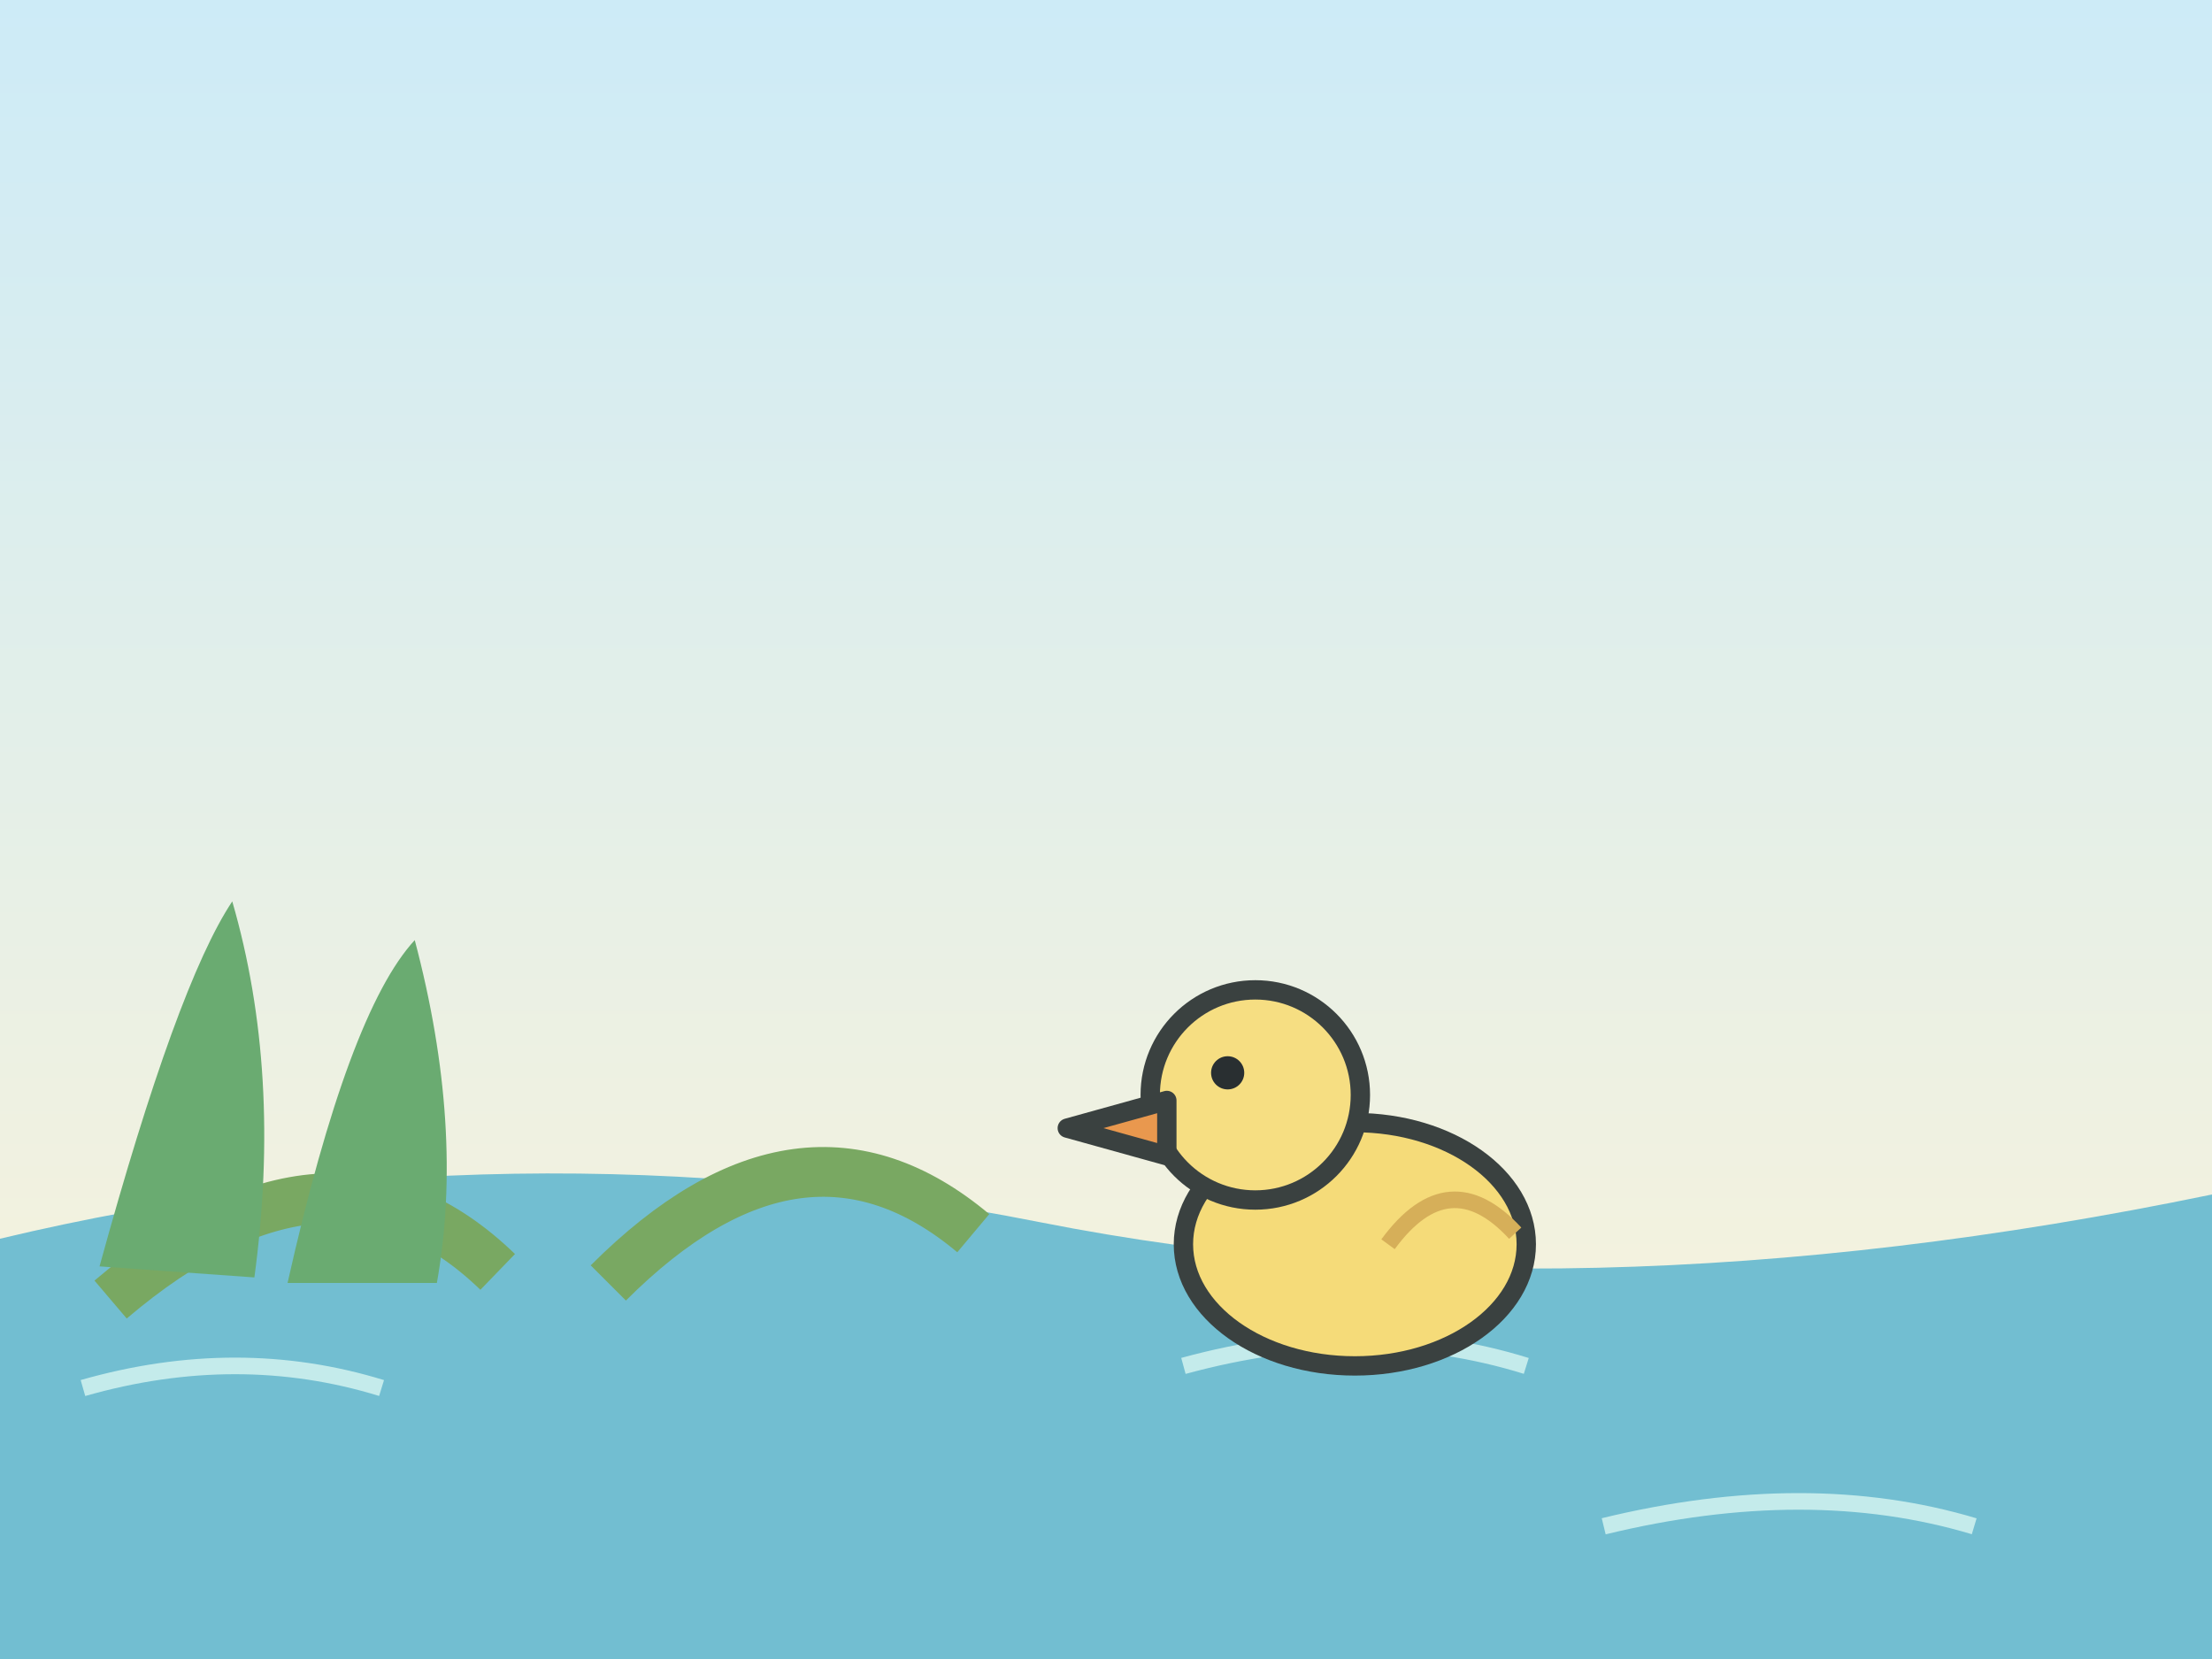
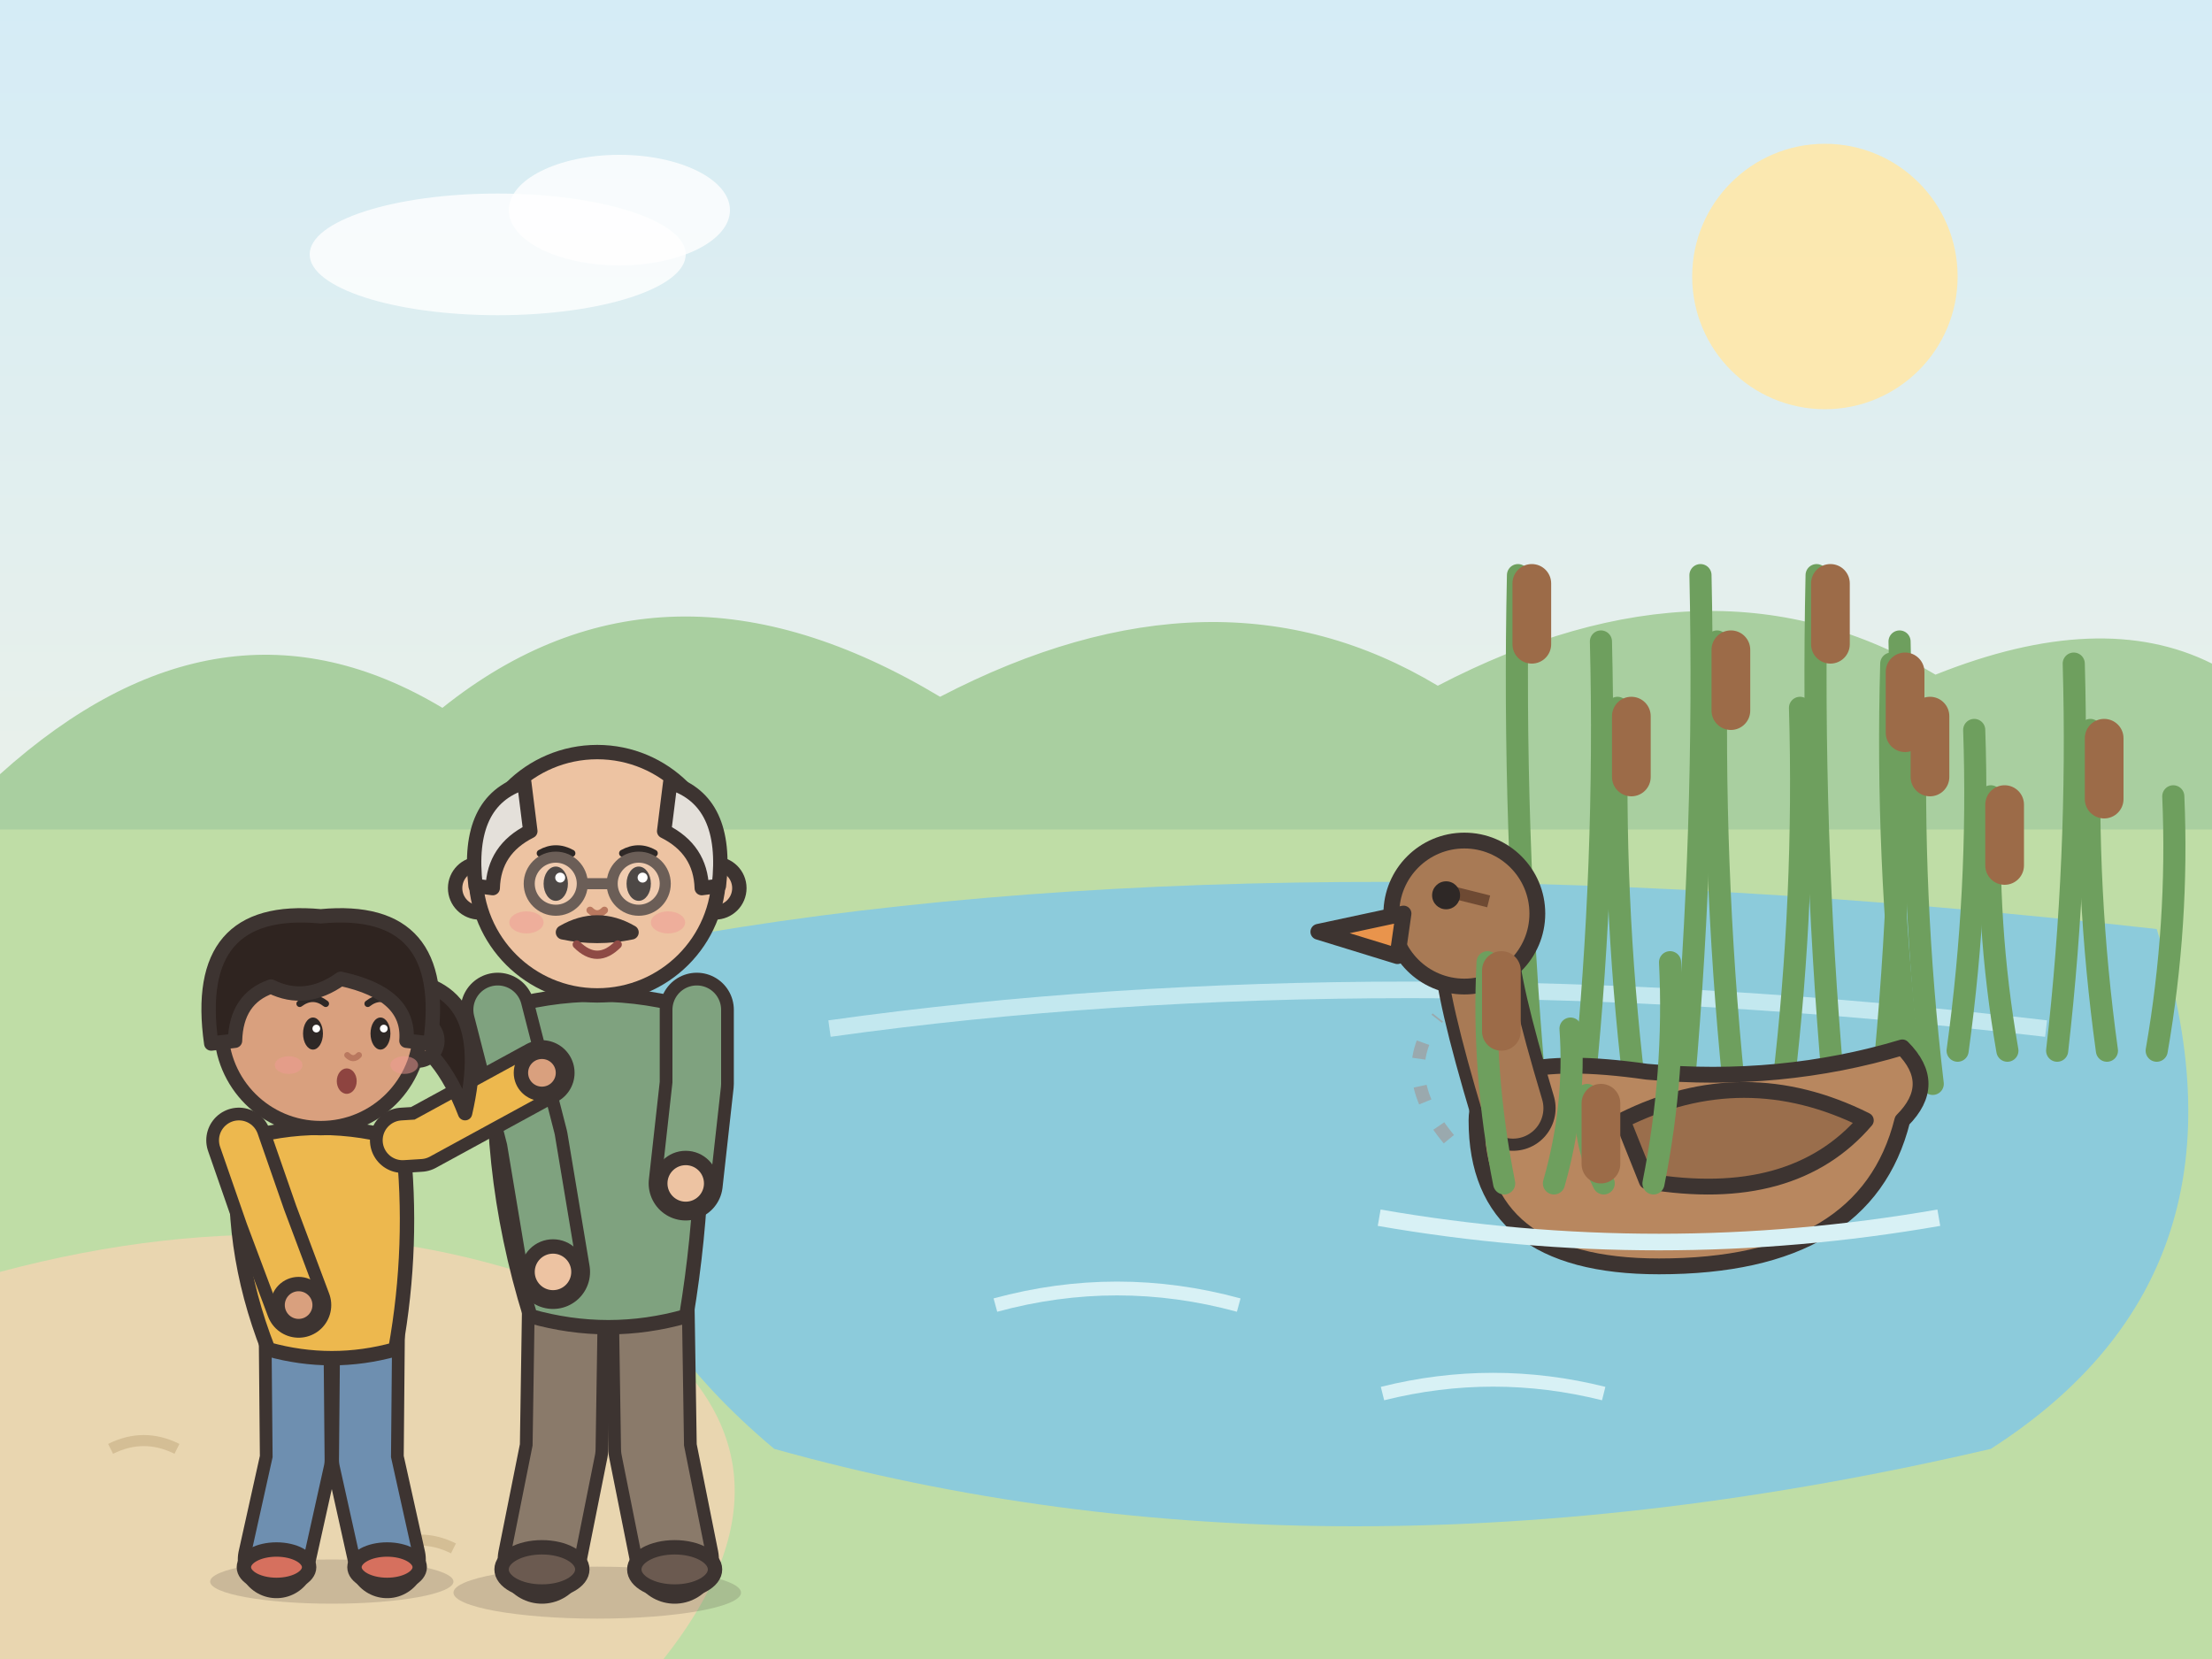
<svg xmlns="http://www.w3.org/2000/svg" viewBox="0 0 400 300" role="img" aria-labelledby="t d">
  <defs>
-     <linearGradient id="bg" x2="0" y2="1">
-       <stop stop-color="#CDEBF7" />
-       <stop offset="1" stop-color="#FFF4D7" />
-     </linearGradient>
-     <linearGradient id="cloth" x2="1" y2="1">
-       <stop stop-color="#F39B79" />
-       <stop offset="1" stop-color="#C95D55" />
-     </linearGradient>
+     <radialGradient id="glow">
+       <stop offset="0" stop-color="#FFF6C8" stop-opacity=".95" />
+       <stop offset="1" stop-color="#FFF6C8" stop-opacity="0" />
+     </radialGradient>
  </defs>
-   <rect width="400" height="300" fill="url(#bg)" />
-   <path d="M0 237 Q95 212 196 235 T400 228 V300 H0Z" fill="#A9CF91" />
-   <path d="M0 264 Q130 245 260 264 T400 250 V300 H0Z" fill="#78B47A" opacity=".55" />
-   <path d="M0 224 Q92 202 188 221 T400 216 V300 H0Z" fill="#72BED1" />
-   <g fill="none" stroke="#C4EBEB" stroke-width="3">
-     <path d="M15 251 q28 -8 54 0 M214 247 q33 -9 62 0 M290 276 q37 -9 67 0" />
+   <linearGradient id="sky" x1="0" y1="0" x2="0" y2="1">
+     <stop stop-color="#D5ECF6" />
+     <stop offset="1" stop-color="#FFF5DD" />
+   </linearGradient>
+   <rect width="400" height="300" fill="url(#sky)" />
+   <circle cx="330" cy="50" r="24" fill="#FFE8A8" opacity=".9" />
+   <ellipse cx="90" cy="46" rx="34" ry="11" fill="#FFF" opacity=".8" />
+   <ellipse cx="112" cy="38" rx="20" ry="10" fill="#FFF" opacity=".8" />
+   <path d="M0 140 Q40 104 80 128 Q120 96 170 126 Q220 100 260 124 Q310 98 350 122 Q380 110 400 120 V160 H0Z" fill="#A9CFA0" />
+   <path d="M0 150 H400 V300 H0Z" fill="#BFDDA6" />
+   <path d="M120 170 Q230 150 390 168 Q410 230 360 262 Q240 290 140 262 Q90 220 120 170Z" fill="#8CCBDB" />
+   <path d="M150 186 Q250 172 370 186" fill="none" stroke="#C9EBF2" stroke-width="3" opacity=".9" />
+   <path d="M180 236 q22 -6 44 0 M290 220 q22 -6 44 0 M250 252 q20 -5 40 0" stroke="#D8F1F5" stroke-width="2.5" fill="none" />
+   <path d="M0 230 Q60 214 110 236 Q150 262 120 300 H0Z" fill="#E9D6B0" />
+   <path d="M20 262 q6 -3 12 0 M58 248 q6 -3 12 0 M70 280 q6 -3 12 0" stroke="#D4BE95" stroke-width="2" fill="none" />
+   <path d="M277.5 196 Q273.5 150.0 274.5 104" fill="none" stroke="#6E9F5E" stroke-width="4" stroke-linecap="round" />
+   <rect x="273.5" y="102" width="7" height="18" rx="3.5" fill="#9C6B48" />
+   <path d="M286.5 196 Q290.5 156.0 289.5 116" fill="none" stroke="#6E9F5E" stroke-width="4" stroke-linecap="round" />
+   <path d="M295.5 196 Q291.5 162.0 292.5 128" fill="none" stroke="#6E9F5E" stroke-width="4" stroke-linecap="round" />
+   <rect x="291.5" y="126" width="7" height="18" rx="3.5" fill="#9C6B48" />
+   <path d="M304.5 196 Q308.5 150.0 307.5 104" fill="none" stroke="#6E9F5E" stroke-width="4" stroke-linecap="round" />
+   <path d="M313.5 196 Q309.5 156.0 310.5 116" fill="none" stroke="#6E9F5E" stroke-width="4" stroke-linecap="round" />
+   <rect x="309.5" y="114" width="7" height="18" rx="3.5" fill="#9C6B48" />
+   <path d="M322.5 196 Q326.5 162.0 325.5 128" fill="none" stroke="#6E9F5E" stroke-width="4" stroke-linecap="round" />
+   <path d="M331.5 196 Q327.5 150.0 328.5 104" fill="none" stroke="#6E9F5E" stroke-width="4" stroke-linecap="round" />
+   <rect x="327.5" y="102" width="7" height="18" rx="3.5" fill="#9C6B48" />
+   <path d="M340.5 196 Q344.5 156.0 343.5 116" fill="none" stroke="#6E9F5E" stroke-width="4" stroke-linecap="round" />
+   <path d="M349.5 196 Q345.5 162.0 346.5 128" fill="none" stroke="#6E9F5E" stroke-width="4" stroke-linecap="round" />
+   <rect x="345.5" y="126" width="7" height="18" rx="3.5" fill="#9C6B48" />
+   <path d="M345.0 190 Q341.0 155.0 342.0 120" fill="none" stroke="#6E9F5E" stroke-width="4" stroke-linecap="round" />
+   <rect x="341.0" y="118" width="7" height="18" rx="3.5" fill="#9C6B48" />
+   <path d="M354.0 190 Q358.0 161.0 357.0 132" fill="none" stroke="#6E9F5E" stroke-width="4" stroke-linecap="round" />
+   <path d="M363.0 190 Q359.0 167.0 360.0 144" fill="none" stroke="#6E9F5E" stroke-width="4" stroke-linecap="round" />
+   <rect x="359.0" y="142" width="7" height="18" rx="3.5" fill="#9C6B48" />
+   <path d="M372.0 190 Q376.0 155.0 375.0 120" fill="none" stroke="#6E9F5E" stroke-width="4" stroke-linecap="round" />
+   <path d="M381.0 190 Q377.0 161.0 378.0 132" fill="none" stroke="#6E9F5E" stroke-width="4" stroke-linecap="round" />
+   <rect x="377.0" y="130" width="7" height="18" rx="3.5" fill="#9C6B48" />
+   <path d="M390.0 190 Q394.0 167.0 393.0 144" fill="none" stroke="#6E9F5E" stroke-width="4" stroke-linecap="round" />
+   <g>
+     <g transform="translate(300 196) scale(1.1 1.1)">
+       <path d="M-30 6 Q-30 30 0 30 Q34 30 40 6 Q46 0 40 -6 Q20 0 -2 -2 Q-30 -6 -30 6Z" fill="#B8875F" stroke="#3D3431" stroke-width="2.6" stroke-linejoin="round" stroke-linecap="round" />
+       <path d="M-6 6 Q14 -4 34 6 Q22 20 -2 16Z" fill="#9A6E4C" stroke="#3D3431" stroke-width="2.6" stroke-linejoin="round" stroke-linecap="round" />
+       <path d="M-24 4 Q-30 -16 -30 -22" fill="none" stroke="#3D3431" stroke-width="14" stroke-linecap="round" />
+       <path d="M-24 4 Q-30 -16 -30 -22" fill="none" stroke="#A87A55" stroke-width="10" stroke-linecap="round" />
+       <circle cx="-32" cy="-28" r="12" fill="#A87A55" stroke="#3D3431" stroke-width="2.6" stroke-linejoin="round" stroke-linecap="round" />
+       <path d="M-36 -32 L-28 -30" stroke="#6E4A33" stroke-width="2" />
+       <circle cx="-35" cy="-31" r="2.3" fill="#2E2826" />
+       <path d="M-42 -28 L-56 -25 L-43 -21Z" fill="#E9944C" stroke="#3D3431" stroke-width="2.6" stroke-linejoin="round" stroke-linecap="round" />
+     </g>
+     <path d="M249.4 220.2 Q300 229.0 350.6 220.2" fill="none" stroke="#D8F1F5" stroke-width="3" />
  </g>
-   <path d="M20 235 Q60 201 90 230 M110 232 Q145 197 176 223" fill="none" stroke="#79A862" stroke-width="9" />
-   <g transform="translate(245 206) scale(1)">
-     <ellipse cx="0" cy="19" rx="31" ry="22" fill="#F5DB79" stroke="#3A4140" stroke-width="3.5" stroke-linecap="round" stroke-linejoin="round" />
-     <circle cx="-18" cy="-8" r="19" fill="#F6DE82" stroke="#3A4140" stroke-width="3.5" stroke-linecap="round" stroke-linejoin="round" />
-     <path d="M-34 -7 L-52 -2 L-34 3Z" fill="#E9984E" stroke="#3A4140" stroke-width="3.5" stroke-linecap="round" stroke-linejoin="round" />
-     <circle cx="-23" cy="-12" r="3" fill="#292F31" />
-     <path d="M6 19 Q17 4 29 17" fill="none" stroke="#D6AF59" stroke-width="3" />
-   </g>
-   <g fill="#6AAB71">
-     <path d="M18 229 q14 -51 24 -66 q9 31 4 68" />
-     <path d="M52 232 q11 -49 23 -62 q9 34 4 62" />
-   </g>
+   <path d="M272.0 214 Q268.0 194.0 269.0 174" fill="none" stroke="#6E9F5E" stroke-width="4" stroke-linecap="round" />
+   <rect x="268.0" y="172" width="7" height="18" rx="3.5" fill="#9C6B48" />
+   <path d="M281.0 214 Q285.0 200.0 284.0 186" fill="none" stroke="#6E9F5E" stroke-width="4" stroke-linecap="round" />
+   <path d="M290.0 214 Q286.0 206.0 287.0 198" fill="none" stroke="#6E9F5E" stroke-width="4" stroke-linecap="round" />
+   <rect x="286.0" y="196" width="7" height="18" rx="3.5" fill="#9C6B48" />
+   <path d="M299.0 214 Q303.0 194.0 302.0 174" fill="none" stroke="#6E9F5E" stroke-width="4" stroke-linecap="round" />
+   <path d="M262 206 q-10 -12 -2 -22" fill="none" stroke="#9AA9AE" stroke-width="2.4" stroke-dasharray="3 5" />
+   <ellipse cx="60.0" cy="286.0" rx="22.0" ry="4.0" fill="#3D3431" opacity="0.18" />
+   <ellipse cx="108.0" cy="288.0" rx="26.0" ry="4.7" fill="#3D3431" opacity="0.18" />
+   <path d="M102.4 236.0 L102.0 262.0 L98.0 282.0" fill="none" stroke="#3D3431" stroke-width="16.0" stroke-linecap="round" stroke-linejoin="round" />
+   <path d="M102.4 236.0 L102.0 262.0 L98.0 282.0" fill="none" stroke="#8A7A6A" stroke-width="11.4" stroke-linecap="round" stroke-linejoin="round" />
+   <ellipse cx="98.0" cy="283.8" rx="7.3" ry="4.0" fill="#6B5A50" stroke="#3D3431" stroke-width="2.6" stroke-linejoin="round" stroke-linecap="round" />
+   <path d="M117.6 236.0 L118.0 262.0 L122.0 282.0" fill="none" stroke="#3D3431" stroke-width="16.0" stroke-linecap="round" stroke-linejoin="round" />
+   <path d="M117.6 236.0 L118.0 262.0 L122.0 282.0" fill="none" stroke="#8A7A6A" stroke-width="11.4" stroke-linecap="round" stroke-linejoin="round" />
+   <ellipse cx="122.0" cy="283.8" rx="7.3" ry="4.0" fill="#6B5A50" stroke="#3D3431" stroke-width="2.6" stroke-linejoin="round" stroke-linecap="round" />
+   <path d="M90.0 182.6 Q108.0 177.1 126.0 182.6 Q128.7 210.3 124.1 238.0 Q110.0 242.0 95.9 238.0 Q87.3 210.3 90.0 182.6Z" fill="#7FA27F" stroke="#3D3431" stroke-width="2.6" stroke-linejoin="round" stroke-linecap="round" />
+   <path d="M90.0 182.6 L96.0 206.0 L100.0 230.0" fill="none" stroke="#3D3431" stroke-width="13.4" stroke-linecap="round" stroke-linejoin="round" />
+   <path d="M90.0 182.6 L96.0 206.0 L100.0 230.0" fill="none" stroke="#7FA27F" stroke-width="8.8" stroke-linecap="round" stroke-linejoin="round" />
+   <circle cx="100.0" cy="230.0" r="4.6" fill="#EDC3A2" stroke="#3D3431" stroke-width="2.6" stroke-linejoin="round" stroke-linecap="round" />
+   <path d="M126.0 182.6 L126.0 196.0 L124.0 214.0" fill="none" stroke="#3D3431" stroke-width="13.4" stroke-linecap="round" stroke-linejoin="round" />
+   <path d="M126.0 182.6 L126.0 196.0 L124.0 214.0" fill="none" stroke="#7FA27F" stroke-width="8.8" stroke-linecap="round" stroke-linejoin="round" />
+   <circle cx="124.0" cy="214.0" r="4.6" fill="#EDC3A2" stroke="#3D3431" stroke-width="2.6" stroke-linejoin="round" stroke-linecap="round" />
+   <circle cx="86.7" cy="160.6" r="4.4" fill="#EDC3A2" stroke="#3D3431" stroke-width="2.6" stroke-linejoin="round" stroke-linecap="round" />
+   <circle cx="129.3" cy="160.6" r="4.4" fill="#EDC3A2" stroke="#3D3431" stroke-width="2.6" stroke-linejoin="round" stroke-linecap="round" />
+   <circle cx="108.0" cy="158.0" r="22.0" fill="#EDC3A2" stroke="#3D3431" stroke-width="2.6" stroke-linejoin="round" stroke-linecap="round" />
+   <ellipse cx="100.5" cy="159.8" rx="2.2" ry="3.1" fill="#2E2826" />
+   <circle cx="101.3" cy="158.7" r="0.9" fill="#FFF" />
+   <path d="M97.7 154.3 Q100.5 152.7 103.4 154.3" fill="none" stroke="#2E2826" stroke-width="1.3" stroke-linecap="round" />
+   <ellipse cx="115.5" cy="159.8" rx="2.2" ry="3.1" fill="#2E2826" />
+   <circle cx="116.2" cy="158.7" r="0.9" fill="#FFF" />
+   <path d="M112.6 154.3 Q115.5 152.7 118.3 154.3" fill="none" stroke="#2E2826" stroke-width="1.3" stroke-linecap="round" />
+   <path d="M106.7 164.6 Q108.0 165.9 109.3 164.6" fill="none" stroke="#B9785F" stroke-width="1.3" stroke-linecap="round" />
+   <ellipse cx="95.2" cy="166.8" rx="3.1" ry="2.0" fill="#F09A93" opacity=".5" />
+   <ellipse cx="120.8" cy="166.8" rx="3.1" ry="2.0" fill="#F09A93" opacity=".5" />
+   <path d="M101.8 168.6 Q108.0 165.0 114.2 168.6 Q108.0 169.9 101.8 168.6Z" fill="#D9D4CE" stroke="#3D3431" stroke-width="2.6" stroke-linejoin="round" stroke-linecap="round" />
+   <path d="M104.3 170.8 Q108.0 174.5 111.7 170.8" fill="none" stroke="#8E4A45" stroke-width="1.5" stroke-linecap="round" />
+   <circle cx="100.5" cy="159.8" r="4.8" fill="#FFFFFF" fill-opacity=".15" stroke="#6B5E57" stroke-width="2" />
+   <circle cx="115.5" cy="159.8" r="4.8" fill="#FFFFFF" fill-opacity=".15" stroke="#6B5E57" stroke-width="2" />
+   <path d="M105.4 159.8 L110.6 159.8" stroke="#6B5E57" stroke-width="2" />
+   <path d="M86.0 160.2 Q84.2 144.8 94.8 141.5 L95.9 150.3 Q89.3 153.6 89.1 160.6Z" fill="#E4E0DA" stroke="#3D3431" stroke-width="2.6" stroke-linejoin="round" stroke-linecap="round" />
+   <path d="M130.0 160.2 Q131.8 144.8 121.2 141.5 L120.1 150.3 Q126.7 153.6 126.9 160.6Z" fill="#E4E0DA" stroke="#3D3431" stroke-width="2.6" stroke-linejoin="round" stroke-linecap="round" />
+   <path d="M53.8 242.0 L54.0 264.0 L50.0 282.0" fill="none" stroke="#3D3431" stroke-width="14.0" stroke-linecap="round" stroke-linejoin="round" />
+   <path d="M53.8 242.0 L54.0 264.0 L50.0 282.0" fill="none" stroke="#6E8FB0" stroke-width="9.4" stroke-linecap="round" stroke-linejoin="round" />
+   <ellipse cx="50.0" cy="283.4" rx="5.9" ry="3.2" fill="#D6705E" stroke="#3D3431" stroke-width="2.6" stroke-linejoin="round" stroke-linecap="round" />
+   <path d="M66.2 242.0 L66.0 264.0 L70.0 282.0" fill="none" stroke="#3D3431" stroke-width="14.0" stroke-linecap="round" stroke-linejoin="round" />
+   <path d="M66.2 242.0 L66.0 264.0 L70.0 282.0" fill="none" stroke="#6E8FB0" stroke-width="9.4" stroke-linecap="round" stroke-linejoin="round" />
+   <ellipse cx="70.0" cy="283.4" rx="5.9" ry="3.2" fill="#D6705E" stroke="#3D3431" stroke-width="2.6" stroke-linejoin="round" stroke-linecap="round" />
+   <path d="M43.2 206.2 Q58.0 201.7 72.8 206.2 Q74.9 225.1 71.5 244.0 Q60.0 247.2 48.5 244.0 Q41.1 225.1 43.2 206.2Z" fill="#EDB84E" stroke="#3D3431" stroke-width="2.6" stroke-linejoin="round" stroke-linecap="round" />
+   <path d="M43.2 206.2 L48.0 220.0 L54.0 236.0" fill="none" stroke="#3D3431" stroke-width="11.8" stroke-linecap="round" stroke-linejoin="round" />
+   <path d="M43.2 206.2 L48.0 220.0 L54.0 236.0" fill="none" stroke="#EDB84E" stroke-width="7.2" stroke-linecap="round" stroke-linejoin="round" />
+   <circle cx="54.0" cy="236.0" r="3.8" fill="#D9A07E" stroke="#3D3431" stroke-width="2.6" stroke-linejoin="round" stroke-linecap="round" />
+   <path d="M72.8 206.2 L76.0 206.0 L98.0 194.0" fill="none" stroke="#3D3431" stroke-width="11.8" stroke-linecap="round" stroke-linejoin="round" />
+   <path d="M72.8 206.2 L76.0 206.0 L98.0 194.0" fill="none" stroke="#EDB84E" stroke-width="7.2" stroke-linecap="round" stroke-linejoin="round" />
+   <circle cx="98.0" cy="194.0" r="3.8" fill="#D9A07E" stroke="#3D3431" stroke-width="2.6" stroke-linejoin="round" stroke-linecap="round" />
+   <path d="M71.5 177.0 Q89.5 177.9 84.1 201.3 Q79.6 189.6 72.4 186.9Z" fill="#2F2420" stroke="#3D3431" stroke-width="2.6" stroke-linejoin="round" stroke-linecap="round" />
+   <circle cx="75.5" cy="188.2" r="3.6" fill="#D9A07E" stroke="#3D3431" stroke-width="2.6" stroke-linejoin="round" stroke-linecap="round" />
+   <circle cx="58.0" cy="186.0" r="18.0" fill="#D9A07E" stroke="#3D3431" stroke-width="2.6" stroke-linejoin="round" stroke-linecap="round" />
+   <ellipse cx="56.6" cy="186.9" rx="1.8" ry="2.9" fill="#2E2826" />
+   <circle cx="57.2" cy="186.0" r="0.7" fill="#FFF" />
+   <path d="M54.2 181.5 Q56.6 179.7 58.9 181.5" fill="none" stroke="#2E2826" stroke-width="1.2" stroke-linecap="round" />
+   <ellipse cx="68.8" cy="186.9" rx="1.8" ry="2.9" fill="#2E2826" />
+   <circle cx="69.4" cy="186.0" r="0.7" fill="#FFF" />
+   <path d="M66.5 181.5 Q68.8 179.7 71.1 181.5" fill="none" stroke="#2E2826" stroke-width="1.2" stroke-linecap="round" />
+   <path d="M62.8 190.8 Q63.9 191.9 64.9 190.8" fill="none" stroke="#B9785F" stroke-width="1.1" stroke-linecap="round" />
+   <ellipse cx="52.2" cy="192.6" rx="2.5" ry="1.6" fill="#F09A93" opacity=".5" />
+   <ellipse cx="73.1" cy="192.6" rx="2.5" ry="1.6" fill="#F09A93" opacity=".5" />
+   <ellipse cx="62.7" cy="195.5" rx="1.8" ry="2.3" fill="#8E4440" />
+   <path d="M38.2 188.7 Q34.6 163.5 58.0 165.7 Q81.4 163.5 77.8 188.7 L73.5 188.2 Q74.2 179.7 61.6 177.0 Q55.3 181.5 49.0 178.4 Q42.7 180.6 42.5 188.2Z" fill="#2F2420" stroke="#3D3431" stroke-width="2.6" stroke-linejoin="round" stroke-linecap="round" />
</svg>
